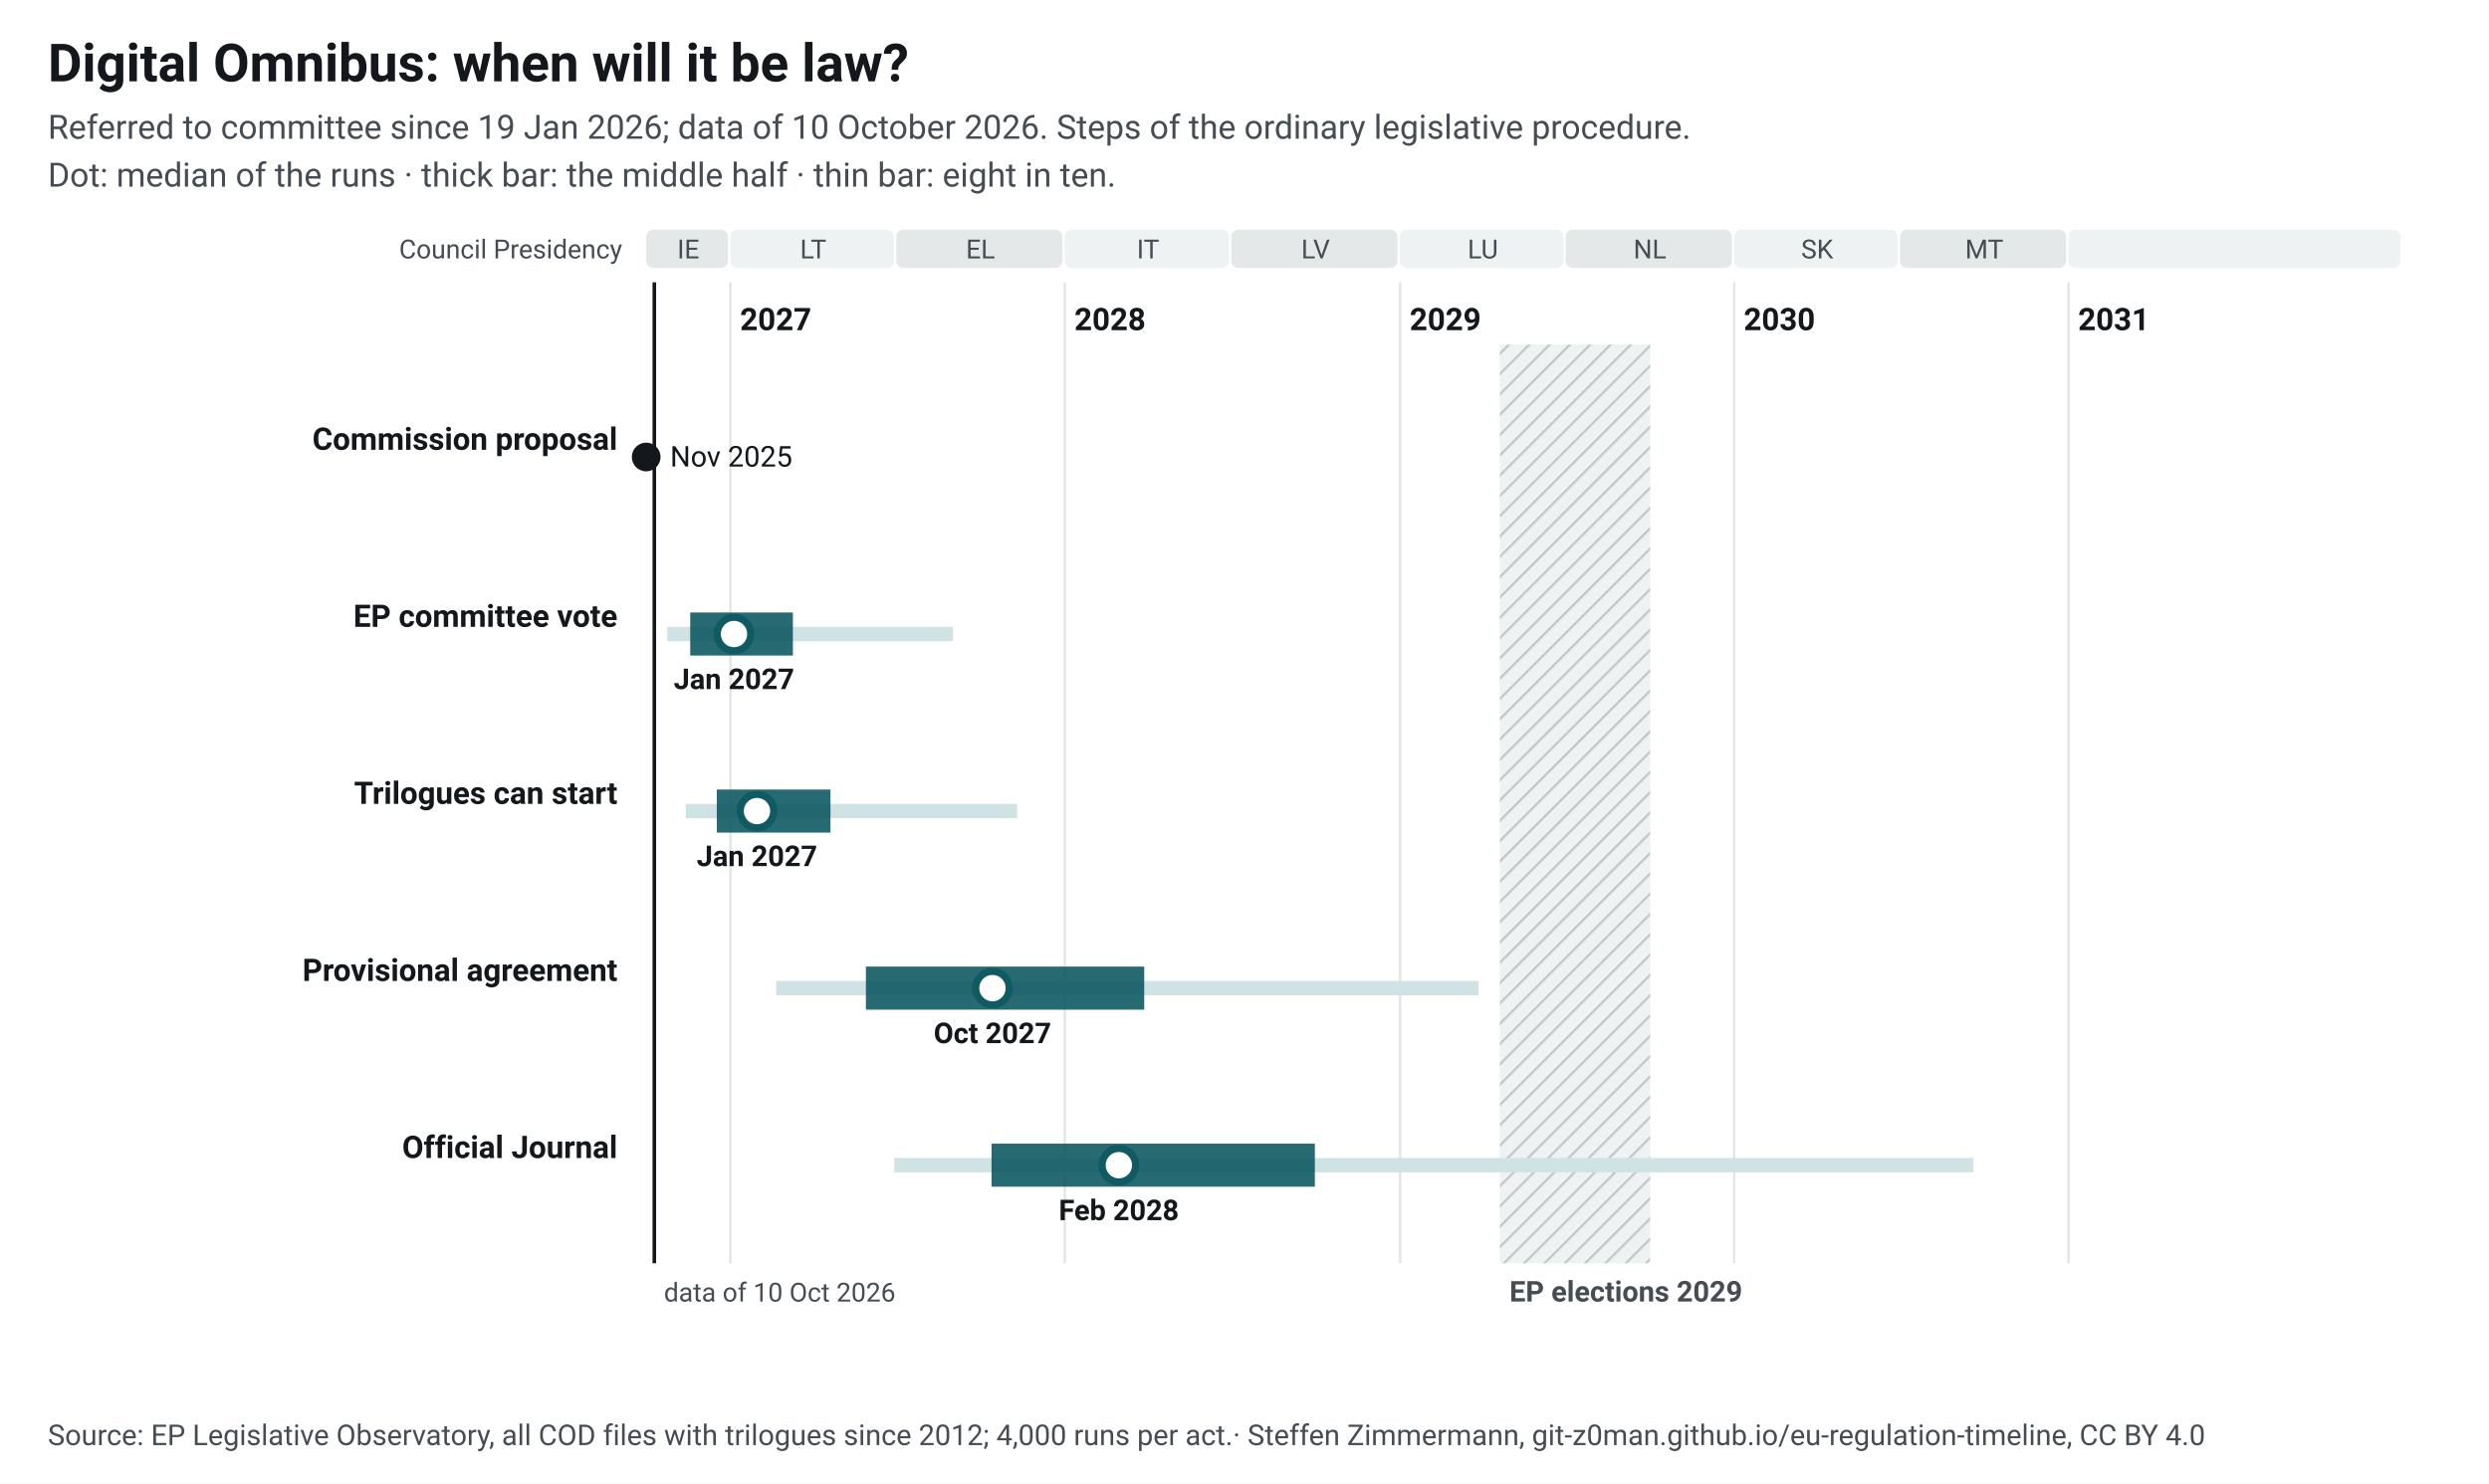
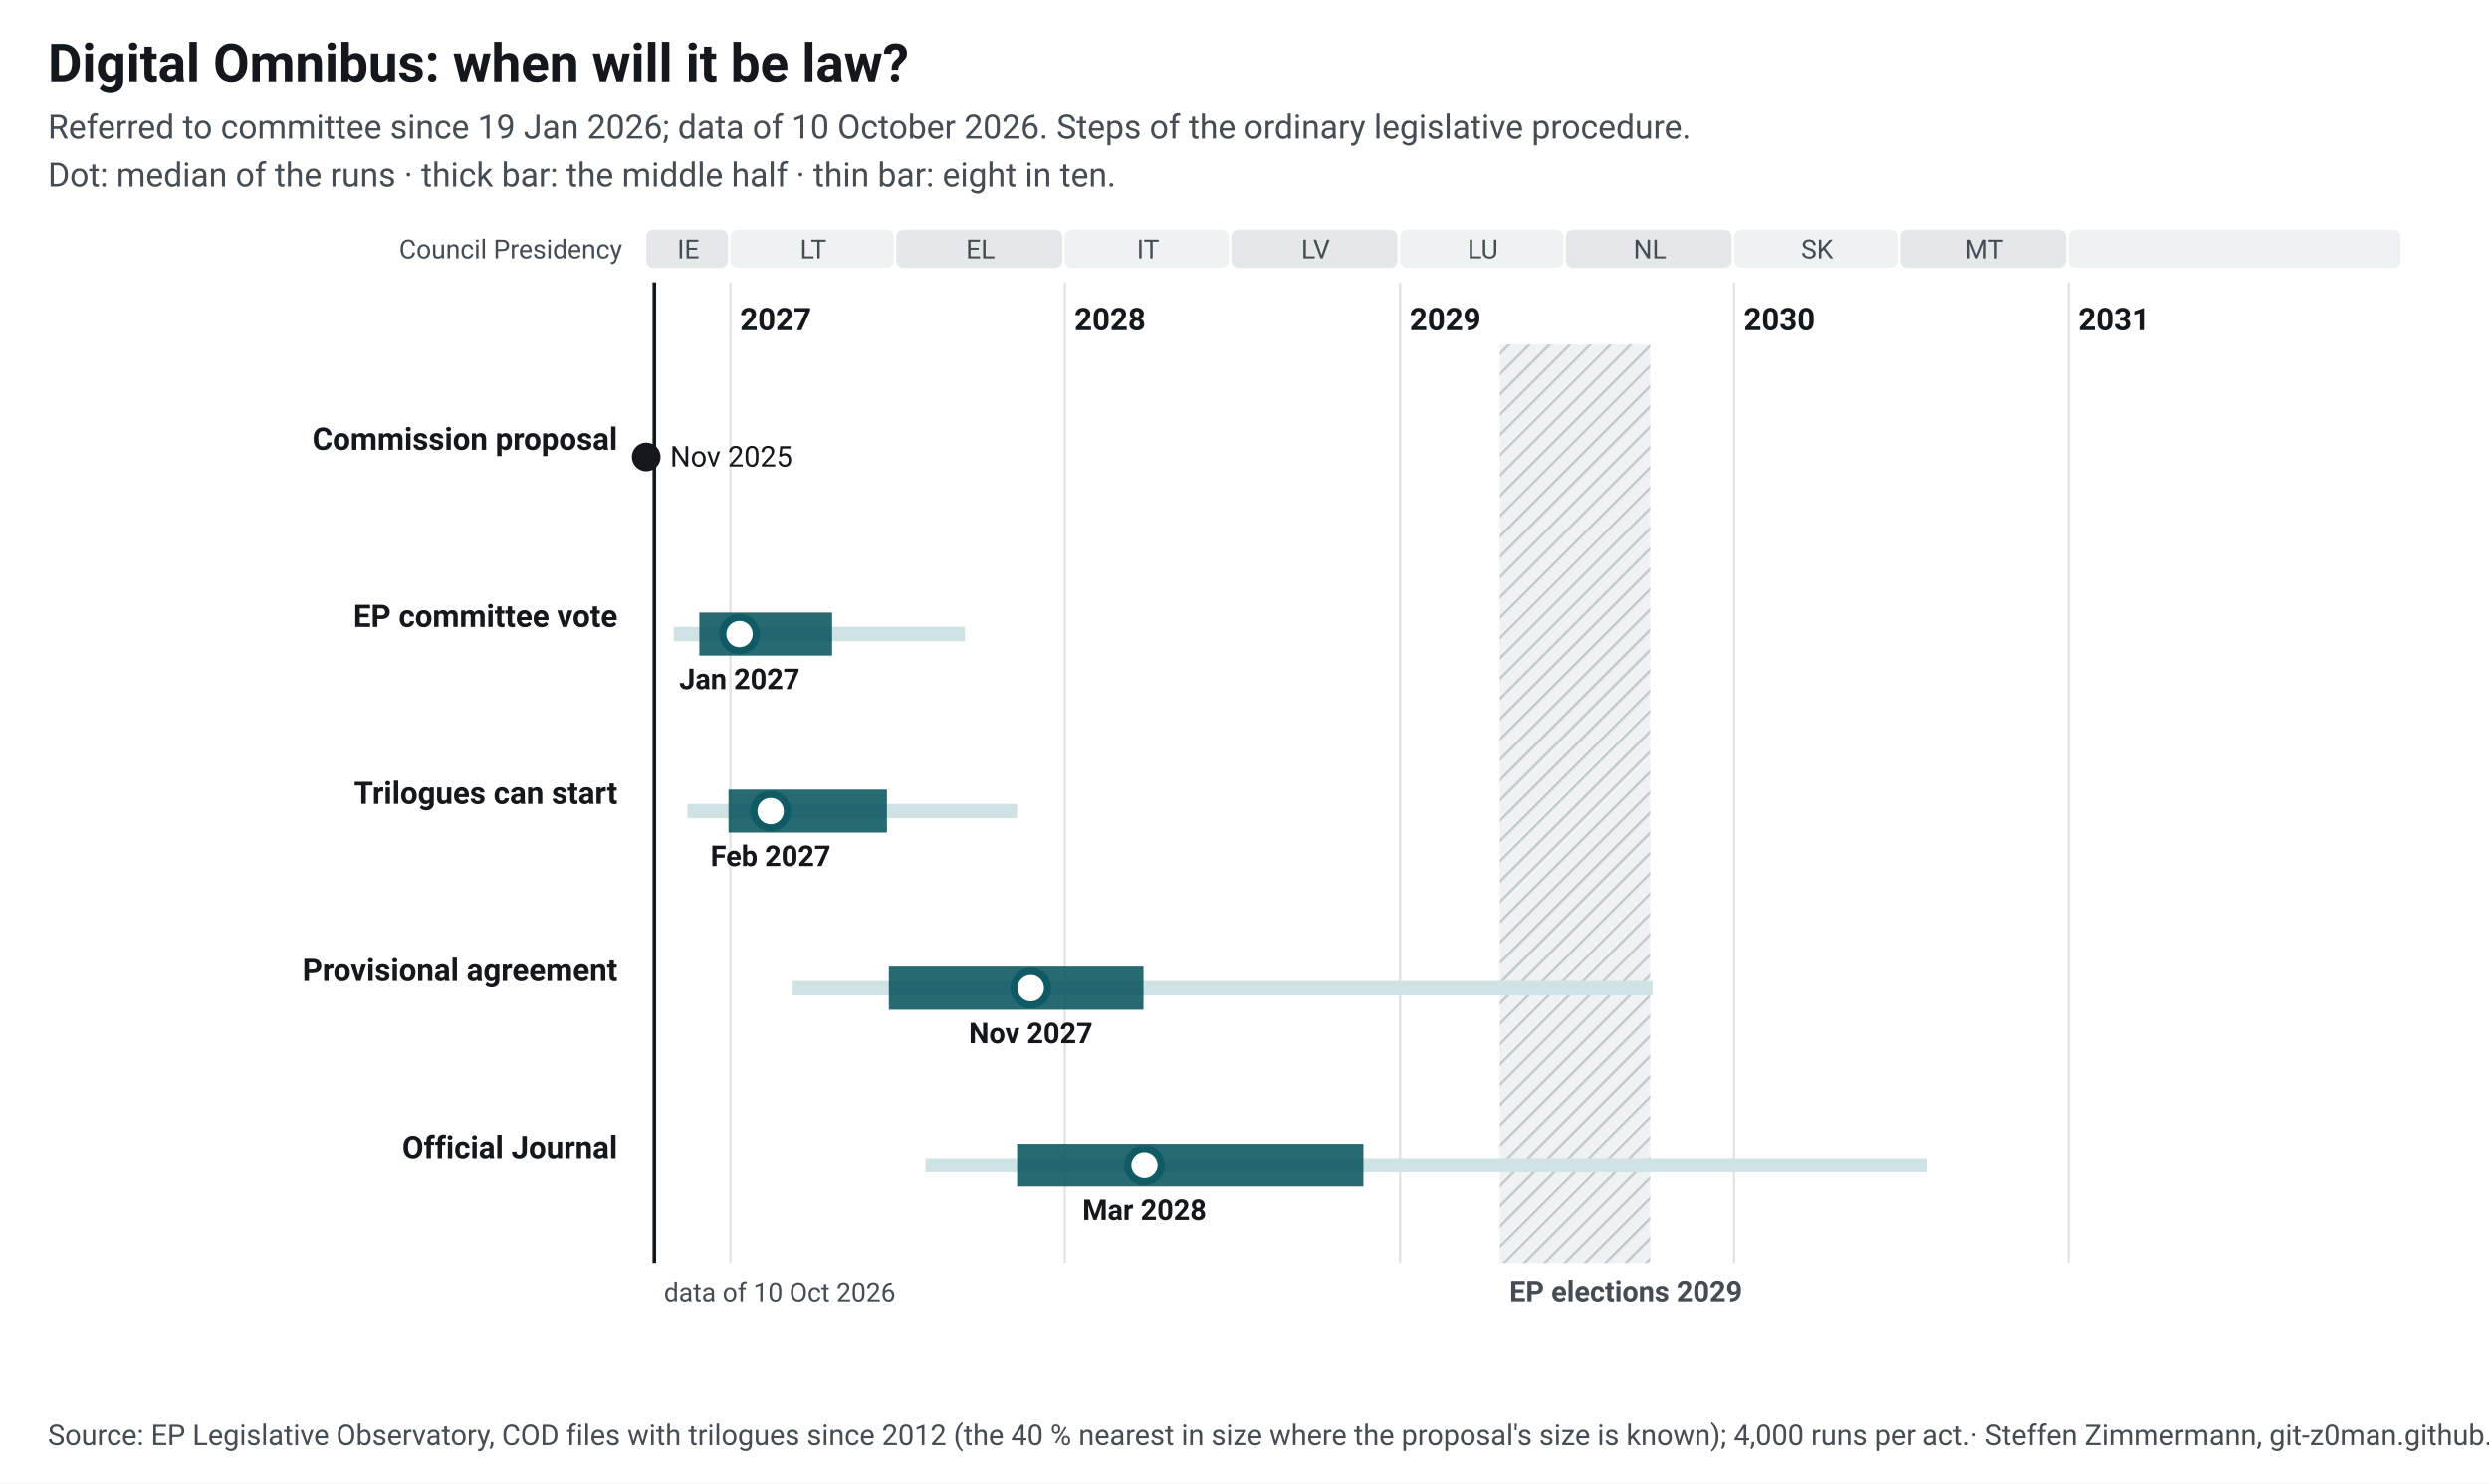
<svg xmlns="http://www.w3.org/2000/svg" width="1040" height="620" viewBox="0 0 1040 620" font-family="&quot;Source Sans 3&quot;, system-ui, -apple-system, Segoe UI, Roboto, Arial, sans-serif" font-size="13">
  <style>.ink{fill:#14181c}.mu{fill:#454c53}.gr{stroke:#e3e5e1;stroke-width:1}.pa{fill:#eef2f2}.pb{fill:#e4e8e9}.hb{fill:#eef2f2}.hl{stroke:#c3c9cc}.wt{fill:#454c53}.pt{fill:#14181c;paint-order:stroke;stroke:#fff;stroke-width:4px;stroke-linejoin:round}.pl{stroke:#14181c}.td{stroke:#14181c;stroke-width:1.5}.b50{fill:#0f5a63;opacity:.9}.b80{fill:#cfe2e4}.med{fill:#fff;stroke:#0f5a63}.fx{fill:#14181c}.c1{stroke:#0f5a63}.c2{stroke:#454c53;stroke-dasharray:7 4}a text{fill:#0f5a63}.nl-pending{fill:#0f5a63}.nl-adopted{fill:#5b646b}.nl-plan{fill:#fff;stroke:#14181c}.nl-open{fill:none;stroke:#14181c}.nl-q{fill:#14181c}.nl-row{stroke:#e3e5e1;stroke-width:.6}.nl-g-announced{fill:#f1f2f3}.nl-g-pending{fill:#e3eeef}.nl-g-adopted{fill:#eef2f2}</style>
  <rect width="1040" height="620" fill="#fff" />
  <text x="20" y="34" font-size="22" font-weight="700" class="ink">Digital Omnibus: when will it be law?</text>
  <text x="20" y="58" font-size="14" class="mu">Referred to committee since 19 Jan 2026; data of 10 October 2026. Steps of the ordinary legislative procedure.</text>
  <text x="20" y="78" font-size="14" class="mu">Dot: median of the runs · thick bar: the middle half · thin bar: eight in ten.</text>
  <g transform="translate(20,92)">
    <defs>
      <pattern id="hatch" width="6" height="6" patternUnits="userSpaceOnUse" patternTransform="rotate(45)">
        <rect width="6" height="6" class="hb" />
        <line x1="0" y1="0" x2="0" y2="6" class="hl" stroke-width="2" />
      </pattern>
    </defs>
    <rect x="250.0" y="4" width="34.2" height="16" rx="3" class="pb" data-tip="Council Presidency: IE, Jul 2026 to Dec 2026" />
    <text x="267.6" y="16" text-anchor="middle" font-size="11" class="mu">IE</text>
    <rect x="285.2" y="4" width="68.3" height="16" rx="3" class="pa" data-tip="Council Presidency: LT, Jan 2027 to Jun 2027" />
    <text x="319.8" y="16" text-anchor="middle" font-size="11" class="mu">LT</text>
    <rect x="354.5" y="4" width="69.4" height="16" rx="3" class="pb" data-tip="Council Presidency: EL, Jul 2027 to Dec 2027" />
    <text x="389.7" y="16" text-anchor="middle" font-size="11" class="mu">EL</text>
    <rect x="424.9" y="4" width="68.6" height="16" rx="3" class="pa" data-tip="Council Presidency: IT, Jan 2028 to Jun 2028" />
    <text x="459.7" y="16" text-anchor="middle" font-size="11" class="mu">IT</text>
    <rect x="494.5" y="4" width="69.4" height="16" rx="3" class="pb" data-tip="Council Presidency: LV, Jul 2028 to Dec 2028" />
    <text x="529.7" y="16" text-anchor="middle" font-size="11" class="mu">LV</text>
    <rect x="565.0" y="4" width="68.3" height="16" rx="3" class="pa" data-tip="Council Presidency: LU, Jan 2029 to Jun 2029" />
    <text x="599.6" y="16" text-anchor="middle" font-size="11" class="mu">LU</text>
    <rect x="634.2" y="4" width="69.4" height="16" rx="3" class="pb" data-tip="Council Presidency: NL, Jul 2029 to Dec 2029" />
    <text x="669.4" y="16" text-anchor="middle" font-size="11" class="mu">NL</text>
    <rect x="704.6" y="4" width="68.3" height="16" rx="3" class="pa" data-tip="Council Presidency: SK, Jan 2030 to Jun 2030" />
    <text x="739.3" y="16" text-anchor="middle" font-size="11" class="mu">SK</text>
    <rect x="773.9" y="4" width="69.4" height="16" rx="3" class="pb" data-tip="Council Presidency: MT, Jul 2030 to Dec 2030" />
    <text x="809.1" y="16" text-anchor="middle" font-size="11" class="mu">MT</text>
    <rect x="844.3" y="4" width="138.7" height="16" rx="3" class="pa" data-tip="Council Presidency: not decided, Jan 2031 to Dec 2031" />
    <text x="914.2" y="16" text-anchor="middle" font-size="11" class="mu" />
    <line x1="285.2" y1="26" x2="285.2" y2="436" class="gr" />
    <text x="289.2" y="46" font-weight="600" class="ink">2027</text>
    <line x1="424.9" y1="26" x2="424.9" y2="436" class="gr" />
    <text x="428.9" y="46" font-weight="600" class="ink">2028</text>
    <line x1="565.0" y1="26" x2="565.0" y2="436" class="gr" />
    <text x="569.0" y="46" font-weight="600" class="ink">2029</text>
    <line x1="704.6" y1="26" x2="704.6" y2="436" class="gr" />
    <text x="708.6" y="46" font-weight="600" class="ink">2030</text>
    <line x1="844.3" y1="26" x2="844.3" y2="436" class="gr" />
    <text x="848.3" y="46" font-weight="600" class="ink">2031</text>
    <rect x="606.7" y="52" width="62.8" height="384" fill="url(#hatch)" data-tip="European elections 2029: Parliament does no legislative work from its last session in April until the new committees vote again in October (assumption, as in 2024; the dates are not set yet)." />
    <text x="610.7" y="452" font-size="12" font-weight="600" class="wt">EP elections 2029</text>
    <text x="240" y="16" text-anchor="end" font-size="11" class="mu">Council Presidency</text>
    <line x1="253.4" y1="26" x2="253.4" y2="436" class="td" />
    <text x="257.4" y="452" font-size="11" class="mu">data of 10 Oct 2026</text>
    <text x="238" y="96.0" text-anchor="end" font-weight="600" class="ink lnk">Commission proposal</text>
    <circle cx="250.0" cy="99.0" r="6" class="fx" data-tip="Commission proposal: 19 Nov 2025" />
    <text x="260.0" y="103.0" font-size="12" class="ink">Nov 2025</text>
    <text x="238" y="170.0" text-anchor="end" font-weight="600" class="ink lnk">EP committee vote</text>
-     <rect x="258.8" y="170.0" width="119.4" height="6" class="b80" data-tip="EP committee vote: median Jan 2027; half of the runs Nov 2026 to Mar 2027; eight in ten Oct 2026 to Sep 2027" />
-     <rect x="268.4" y="164.0" width="42.9" height="18" class="b50" data-tip="EP committee vote: median Jan 2027; half of the runs Nov 2026 to Mar 2027; eight in ten Oct 2026 to Sep 2027" />
-     <circle cx="286.7" cy="173.0" r="7" class="med" stroke-width="3" data-tip="EP committee vote: median Jan 2027; half of the runs Nov 2026 to Mar 2027; eight in ten Oct 2026 to Sep 2027" />
-     <text x="286.7" y="196.0" text-anchor="middle" font-size="12" font-weight="600" class="ink">Jan 2027</text>
+     <rect x="261.5" y="170.0" width="121.7" height="6" class="b80" data-tip="EP committee vote: median Jan 2027; half of the runs Nov 2026 to Apr 2027; eight in ten Oct 2026 to Sep 2027" />
+     <rect x="272.2" y="164.0" width="55.5" height="18" class="b50" data-tip="EP committee vote: median Jan 2027; half of the runs Nov 2026 to Apr 2027; eight in ten Oct 2026 to Sep 2027" />
+     <circle cx="289.0" cy="173.0" r="7" class="med" stroke-width="3" data-tip="EP committee vote: median Jan 2027; half of the runs Nov 2026 to Apr 2027; eight in ten Oct 2026 to Sep 2027" />
+     <text x="289.0" y="196.0" text-anchor="middle" font-size="12" font-weight="600" class="ink">Jan 2027</text>
    <text x="238" y="244.0" text-anchor="end" font-weight="600" class="ink lnk">Trilogues can start</text>
-     <rect x="266.5" y="244.0" width="138.5" height="6" class="b80" data-tip="Trilogues can start: median Jan 2027; half of the runs Dec 2026 to Apr 2027; eight in ten Nov 2026 to Nov 2027" />
-     <rect x="279.5" y="238.0" width="47.5" height="18" class="b50" data-tip="Trilogues can start: median Jan 2027; half of the runs Dec 2026 to Apr 2027; eight in ten Nov 2026 to Nov 2027" />
-     <circle cx="296.3" cy="247.0" r="7" class="med" stroke-width="3" data-tip="Trilogues can start: median Jan 2027; half of the runs Dec 2026 to Apr 2027; eight in ten Nov 2026 to Nov 2027" />
-     <text x="296.3" y="270.0" text-anchor="middle" font-size="12" font-weight="600" class="ink">Jan 2027</text>
+     <rect x="267.2" y="244.0" width="137.8" height="6" class="b80" data-tip="Trilogues can start: median Feb 2027; half of the runs Dec 2026 to Jun 2027; eight in ten Nov 2026 to Nov 2027" />
+     <rect x="284.4" y="238.0" width="66.2" height="18" class="b50" data-tip="Trilogues can start: median Feb 2027; half of the runs Dec 2026 to Jun 2027; eight in ten Nov 2026 to Nov 2027" />
+     <circle cx="302.0" cy="247.0" r="7" class="med" stroke-width="3" data-tip="Trilogues can start: median Feb 2027; half of the runs Dec 2026 to Jun 2027; eight in ten Nov 2026 to Nov 2027" />
+     <text x="302.0" y="270.0" text-anchor="middle" font-size="12" font-weight="600" class="ink">Feb 2027</text>
    <text x="238" y="318.0" text-anchor="end" font-weight="600" class="ink lnk">Provisional agreement</text>
-     <rect x="304.3" y="318.0" width="293.5" height="6" class="b80" data-tip="Provisional agreement: median Oct 2027; half of the runs May 2027 to Mar 2028; eight in ten Feb 2027 to Mar 2029" />
-     <rect x="341.8" y="312.0" width="116.3" height="18" class="b50" data-tip="Provisional agreement: median Oct 2027; half of the runs May 2027 to Mar 2028; eight in ten Feb 2027 to Mar 2029" />
-     <circle cx="394.7" cy="321.0" r="7" class="med" stroke-width="3" data-tip="Provisional agreement: median Oct 2027; half of the runs May 2027 to Mar 2028; eight in ten Feb 2027 to Mar 2029" />
-     <text x="394.7" y="344.0" text-anchor="middle" font-size="12" font-weight="600" class="ink">Oct 2027</text>
+     <rect x="311.2" y="318.0" width="359.3" height="6" class="b80" data-tip="Provisional agreement: median Nov 2027; half of the runs Jun 2027 to Mar 2028; eight in ten Mar 2027 to Oct 2029" />
+     <rect x="351.4" y="312.0" width="106.4" height="18" class="b50" data-tip="Provisional agreement: median Nov 2027; half of the runs Jun 2027 to Mar 2028; eight in ten Mar 2027 to Oct 2029" />
+     <circle cx="410.7" cy="321.0" r="7" class="med" stroke-width="3" data-tip="Provisional agreement: median Nov 2027; half of the runs Jun 2027 to Mar 2028; eight in ten Mar 2027 to Oct 2029" />
+     <text x="410.7" y="344.0" text-anchor="middle" font-size="12" font-weight="600" class="ink">Nov 2027</text>
    <text x="238" y="392.0" text-anchor="end" font-weight="600" class="ink lnk">Official Journal</text>
-     <rect x="353.7" y="392.0" width="450.8" height="6" class="b80" data-tip="Official Journal: median Feb 2028; half of the runs Oct 2027 to Sep 2028; eight in ten Jun 2027 to Sep 2030" />
-     <rect x="394.3" y="386.0" width="135.1" height="18" class="b50" data-tip="Official Journal: median Feb 2028; half of the runs Oct 2027 to Sep 2028; eight in ten Jun 2027 to Sep 2030" />
-     <circle cx="447.5" cy="395.0" r="7" class="med" stroke-width="3" data-tip="Official Journal: median Feb 2028; half of the runs Oct 2027 to Sep 2028; eight in ten Jun 2027 to Sep 2030" />
-     <text x="447.5" y="418.0" text-anchor="middle" font-size="12" font-weight="600" class="ink">Feb 2028</text>
+     <rect x="366.7" y="392.0" width="418.7" height="6" class="b80" data-tip="Official Journal: median Mar 2028; half of the runs Nov 2027 to Nov 2028; eight in ten Aug 2027 to Jul 2030" />
+     <rect x="405.0" y="386.0" width="144.7" height="18" class="b50" data-tip="Official Journal: median Mar 2028; half of the runs Nov 2027 to Nov 2028; eight in ten Aug 2027 to Jul 2030" />
+     <circle cx="458.2" cy="395.0" r="7" class="med" stroke-width="3" data-tip="Official Journal: median Mar 2028; half of the runs Nov 2027 to Nov 2028; eight in ten Aug 2027 to Jul 2030" />
+     <text x="458.2" y="418.0" text-anchor="middle" font-size="12" font-weight="600" class="ink">Mar 2028</text>
  </g>
-   <text x="20" y="604" font-size="12" class="mu">Source: EP Legislative Observatory, all COD files with trilogues since 2012; 4,000 runs per act.<tspan> · Steffen Zimmermann, git-z0man.github.io/eu-regulation-timeline, CC BY 4.0</tspan>
+   <text x="20" y="604" font-size="12" class="mu">Source: EP Legislative Observatory, COD files with trilogues since 2012 (the 40 % nearest in size where the proposal's size is known); 4,000 runs per act.<tspan> · Steffen Zimmermann, git-z0man.github.io/eu-regulation-timeline, CC BY 4.0</tspan>
  </text>
</svg>
